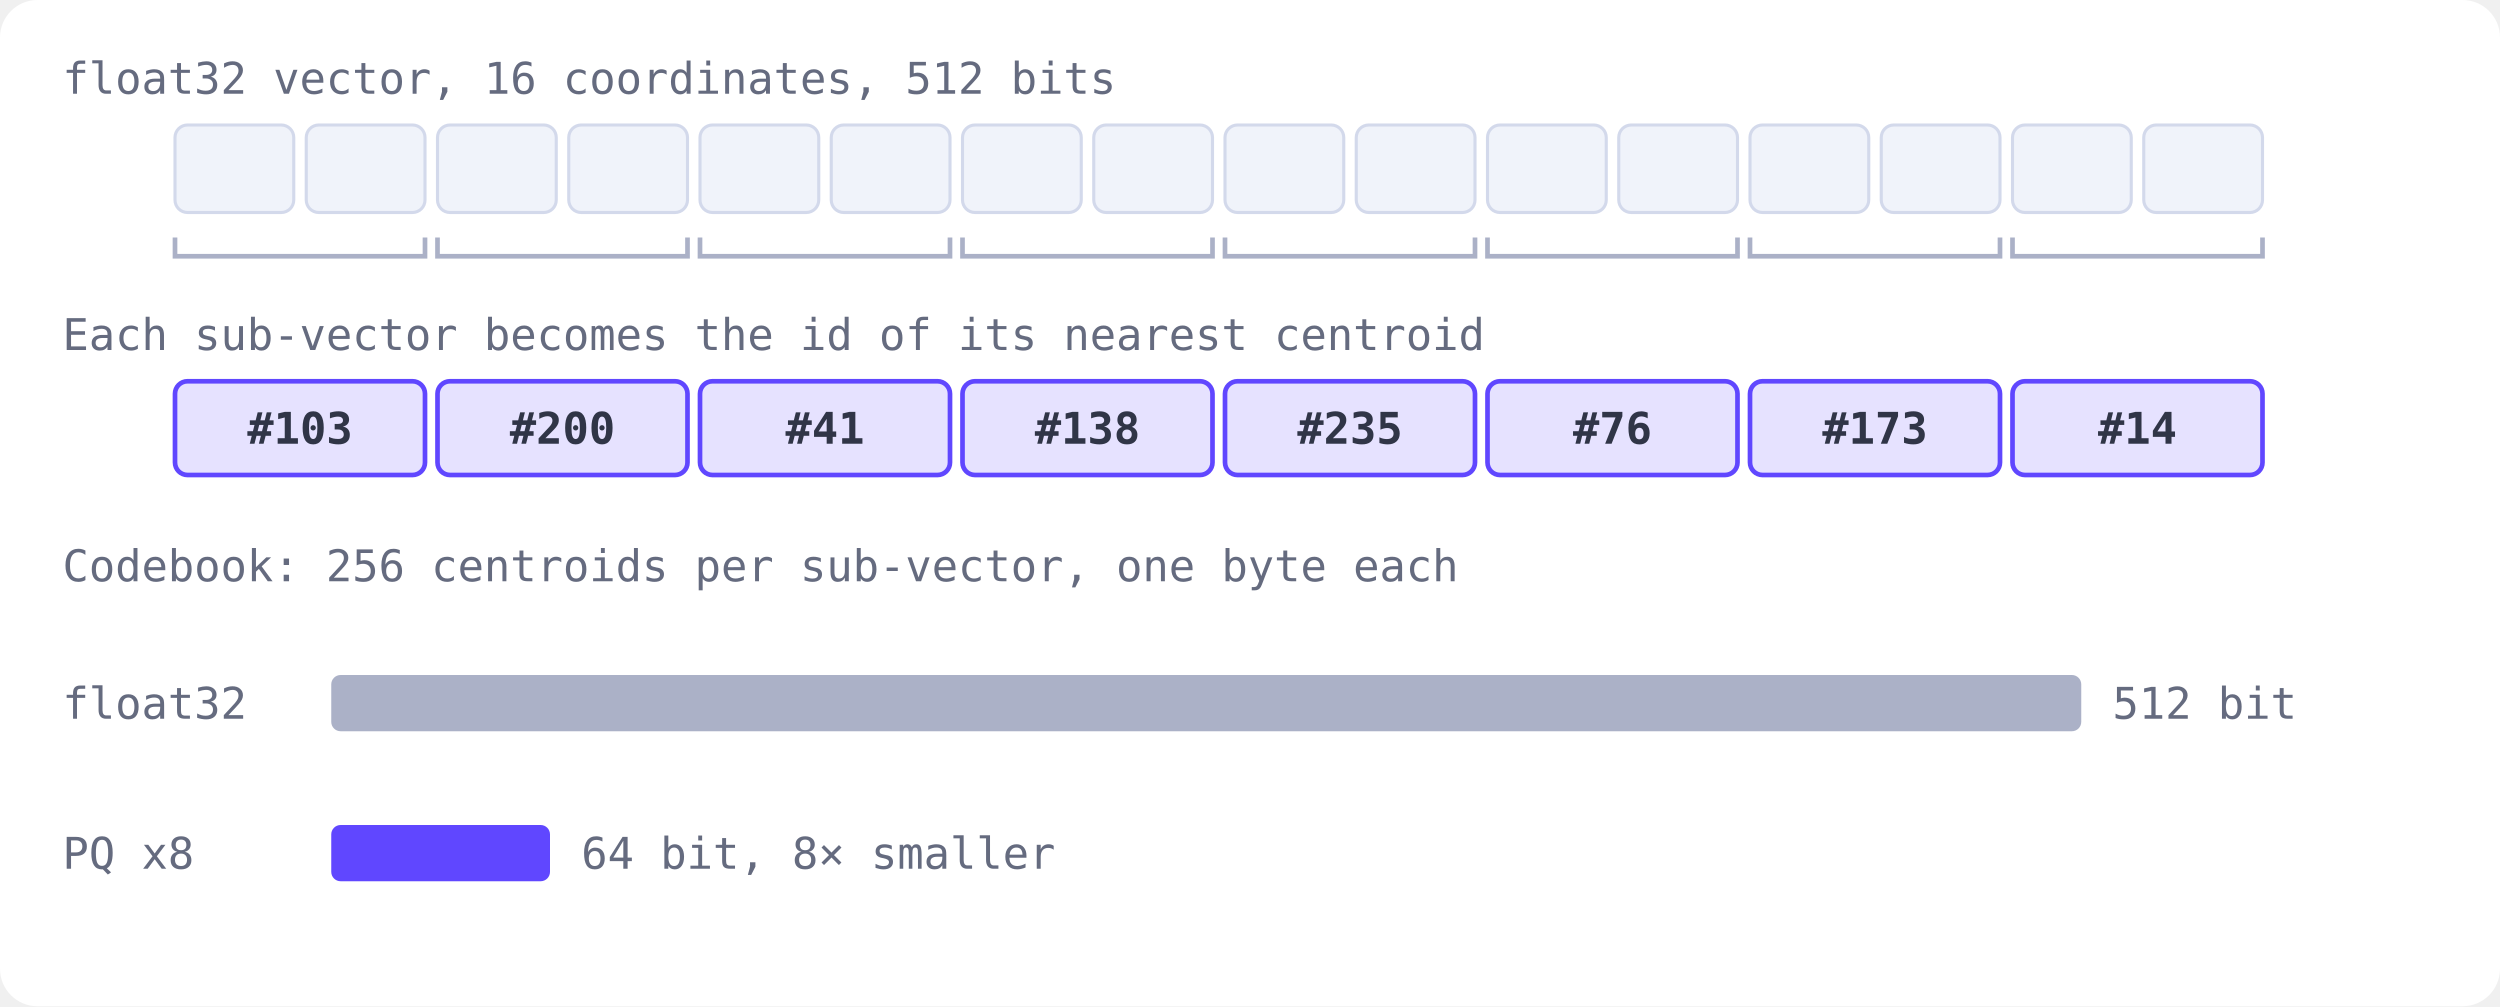
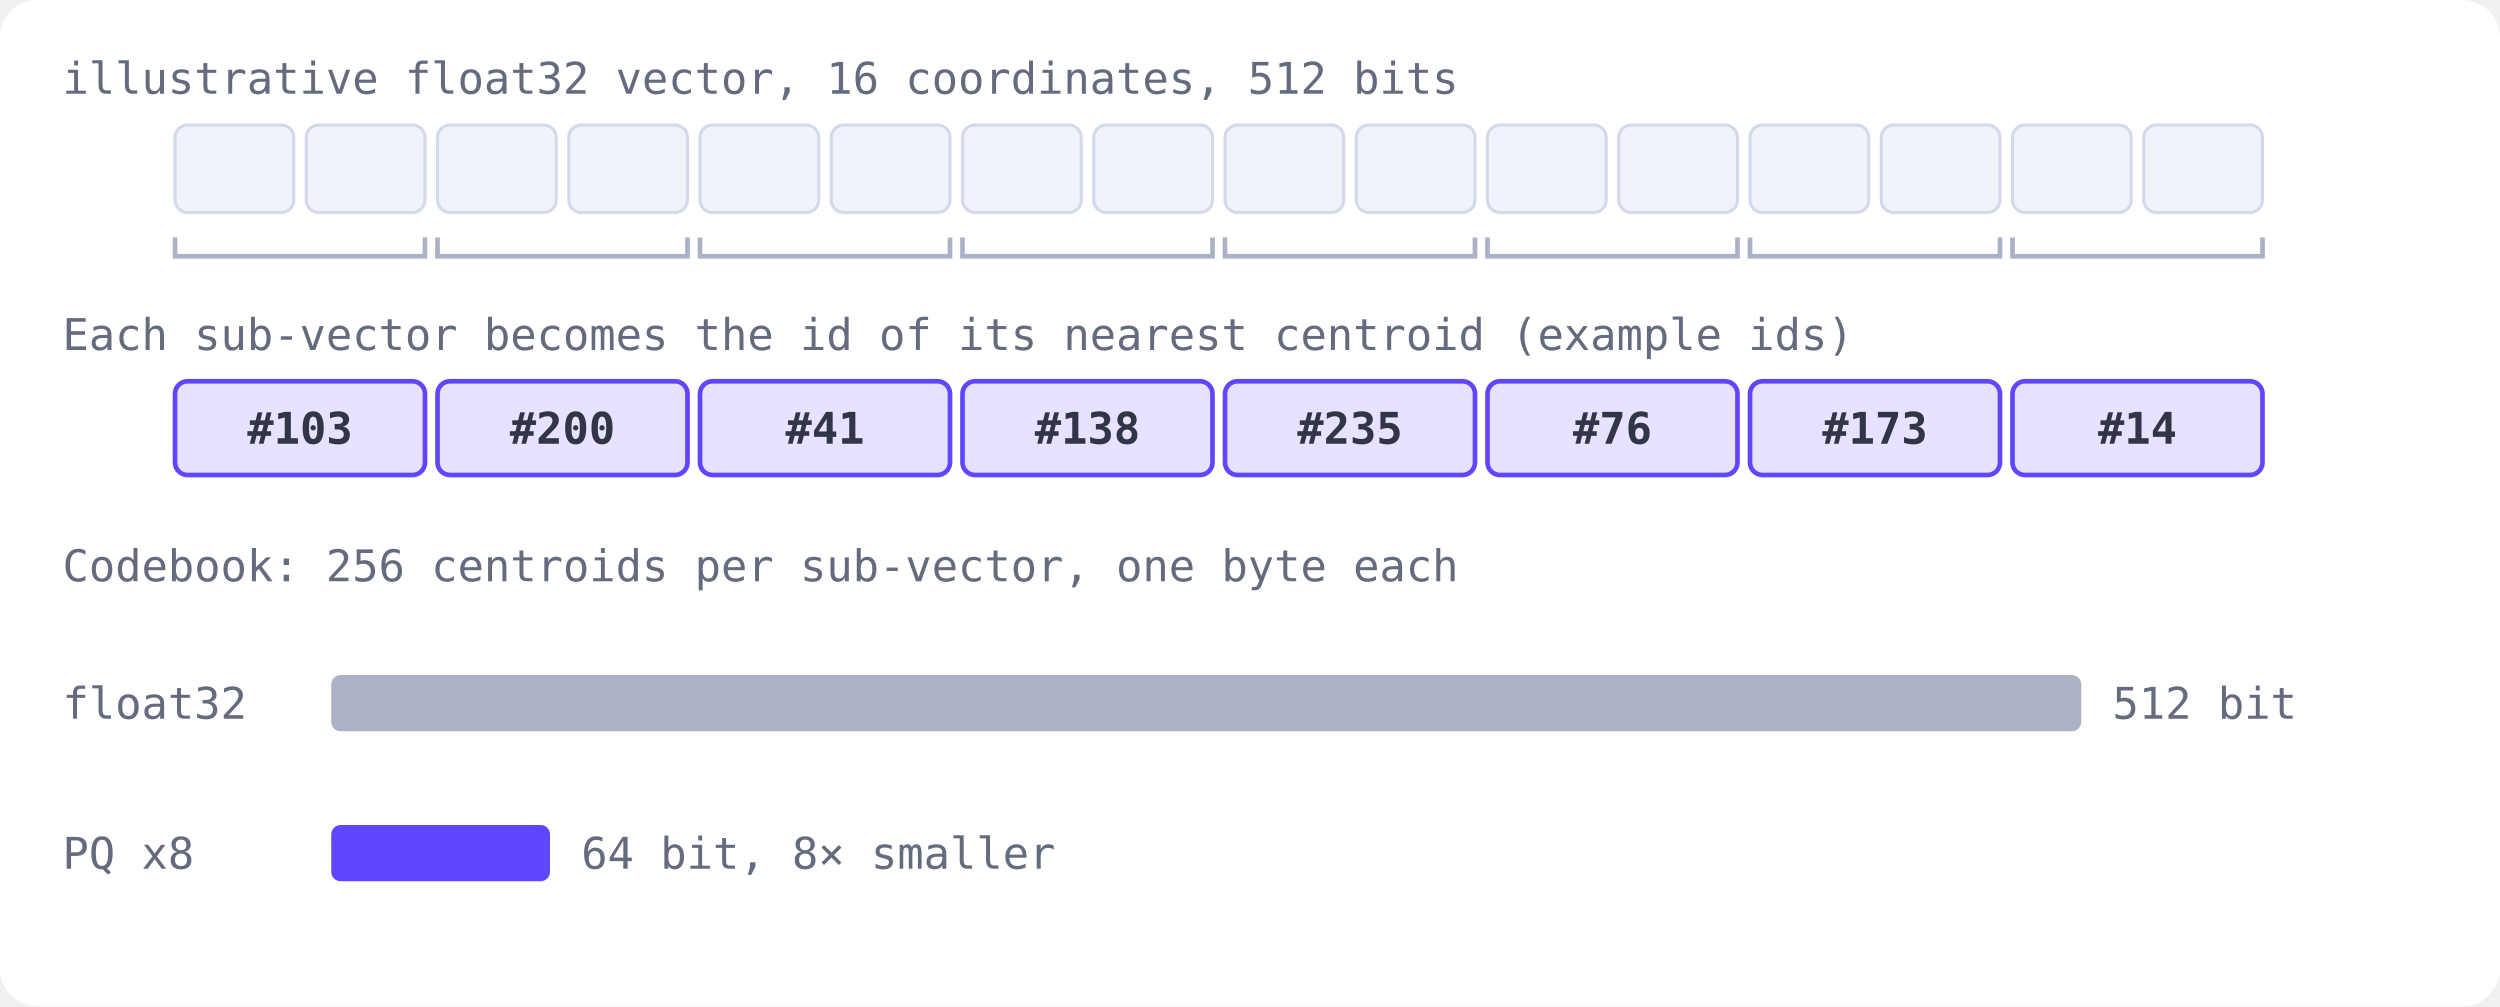
<svg xmlns="http://www.w3.org/2000/svg" viewBox="-20 -16 800 322" width="800" height="322" role="img" aria-labelledby="t d">
  <style>
    
    .qprod { display: block; text-align: left; }
    .qprod .qi-fig { gap: 16px; }
    .qprod .qprod-h { fill: #656b7f; font-family: 'Geist Mono', ui-monospace, Menlo, monospace; font-size: 14px; }
    .qprod .qprod-num { fill: #303547; font-family: 'Geist Mono', ui-monospace, Menlo, monospace; font-size: 14px; font-weight: 600; font-variant-numeric: tabular-nums; }
    .qprod .qprod-cell { fill: #f0f3fa; stroke: #d3d9eb; stroke-width: 1; }
    .qprod .qprod-byte { fill: #6047ff; fill-opacity: 0.16; stroke: #6047ff; stroke-width: 1.5; }
    .qprod .qprod-brace { fill: none; stroke: #abb1c7; stroke-width: 1.5; }
    .qprod .qprod-bar { fill: #6047ff; }
    .qprod .qprod-bar.is-full { fill: #abb1c7; }
    
    .qi-axis { stroke: #abb1c7; stroke-width: 1.5; }
  </style>
  <rect x="-20" y="-16" width="800" height="322" fill="#FFFFFF" rx="12" />
  <g class="qprod">
-     <text class="qprod-h" x="0" y="14">float32 vector, 16 coordinates, 512 bits</text>
+     <text class="qprod-h" x="0" y="14">illustrative float32 vector, 16 coordinates, 512 bits</text>
    <rect class="qprod-cell" x="36" y="24" width="38" height="28" rx="4" />
    <rect class="qprod-cell" x="78" y="24" width="38" height="28" rx="4" />
    <rect class="qprod-cell" x="120" y="24" width="38" height="28" rx="4" />
    <rect class="qprod-cell" x="162" y="24" width="38" height="28" rx="4" />
    <rect class="qprod-cell" x="204" y="24" width="38" height="28" rx="4" />
    <rect class="qprod-cell" x="246" y="24" width="38" height="28" rx="4" />
    <rect class="qprod-cell" x="288" y="24" width="38" height="28" rx="4" />
    <rect class="qprod-cell" x="330" y="24" width="38" height="28" rx="4" />
    <rect class="qprod-cell" x="372" y="24" width="38" height="28" rx="4" />
    <rect class="qprod-cell" x="414" y="24" width="38" height="28" rx="4" />
    <rect class="qprod-cell" x="456" y="24" width="38" height="28" rx="4" />
    <rect class="qprod-cell" x="498" y="24" width="38" height="28" rx="4" />
    <rect class="qprod-cell" x="540" y="24" width="38" height="28" rx="4" />
    <rect class="qprod-cell" x="582" y="24" width="38" height="28" rx="4" />
    <rect class="qprod-cell" x="624" y="24" width="38" height="28" rx="4" />
    <rect class="qprod-cell" x="666" y="24" width="38" height="28" rx="4" />
-     <text class="qprod-h" x="0" y="96">Each sub-vector becomes the id of its nearest centroid</text>
+     <text class="qprod-h" x="0" y="96">Each sub-vector becomes the id of its nearest centroid (example ids)</text>
    <path class="qprod-brace" d="M36 60 v6 h80 v-6" />
    <rect class="qprod-byte" x="36" y="106" width="80" height="30" rx="4" />
    <text class="qprod-num" x="76" y="126" text-anchor="middle">#103</text>
    <path class="qprod-brace" d="M120 60 v6 h80 v-6" />
    <rect class="qprod-byte" x="120" y="106" width="80" height="30" rx="4" />
    <text class="qprod-num" x="160" y="126" text-anchor="middle">#200</text>
    <path class="qprod-brace" d="M204 60 v6 h80 v-6" />
    <rect class="qprod-byte" x="204" y="106" width="80" height="30" rx="4" />
    <text class="qprod-num" x="244" y="126" text-anchor="middle">#41</text>
    <path class="qprod-brace" d="M288 60 v6 h80 v-6" />
    <rect class="qprod-byte" x="288" y="106" width="80" height="30" rx="4" />
    <text class="qprod-num" x="328" y="126" text-anchor="middle">#138</text>
    <path class="qprod-brace" d="M372 60 v6 h80 v-6" />
    <rect class="qprod-byte" x="372" y="106" width="80" height="30" rx="4" />
    <text class="qprod-num" x="412" y="126" text-anchor="middle">#235</text>
    <path class="qprod-brace" d="M456 60 v6 h80 v-6" />
    <rect class="qprod-byte" x="456" y="106" width="80" height="30" rx="4" />
    <text class="qprod-num" x="496" y="126" text-anchor="middle">#76</text>
    <path class="qprod-brace" d="M540 60 v6 h80 v-6" />
    <rect class="qprod-byte" x="540" y="106" width="80" height="30" rx="4" />
    <text class="qprod-num" x="580" y="126" text-anchor="middle">#173</text>
    <path class="qprod-brace" d="M624 60 v6 h80 v-6" />
    <rect class="qprod-byte" x="624" y="106" width="80" height="30" rx="4" />
    <text class="qprod-num" x="664" y="126" text-anchor="middle">#14</text>
    <text class="qprod-h" x="0" y="170">Codebook: 256 centroids per sub-vector, one byte each</text>
    <text class="qprod-h" x="0" y="214">float32</text>
    <rect class="qprod-bar is-full" x="86" y="200" width="560" height="18" rx="3" />
    <text class="qprod-h" x="656" y="214">512 bit</text>
    <text class="qprod-h" x="0" y="262">PQ x8</text>
    <rect class="qprod-bar" x="86" y="248" width="70" height="18" rx="3" />
    <text class="qprod-h" x="166" y="262">64 bit, 8× smaller</text>
  </g>
</svg>
